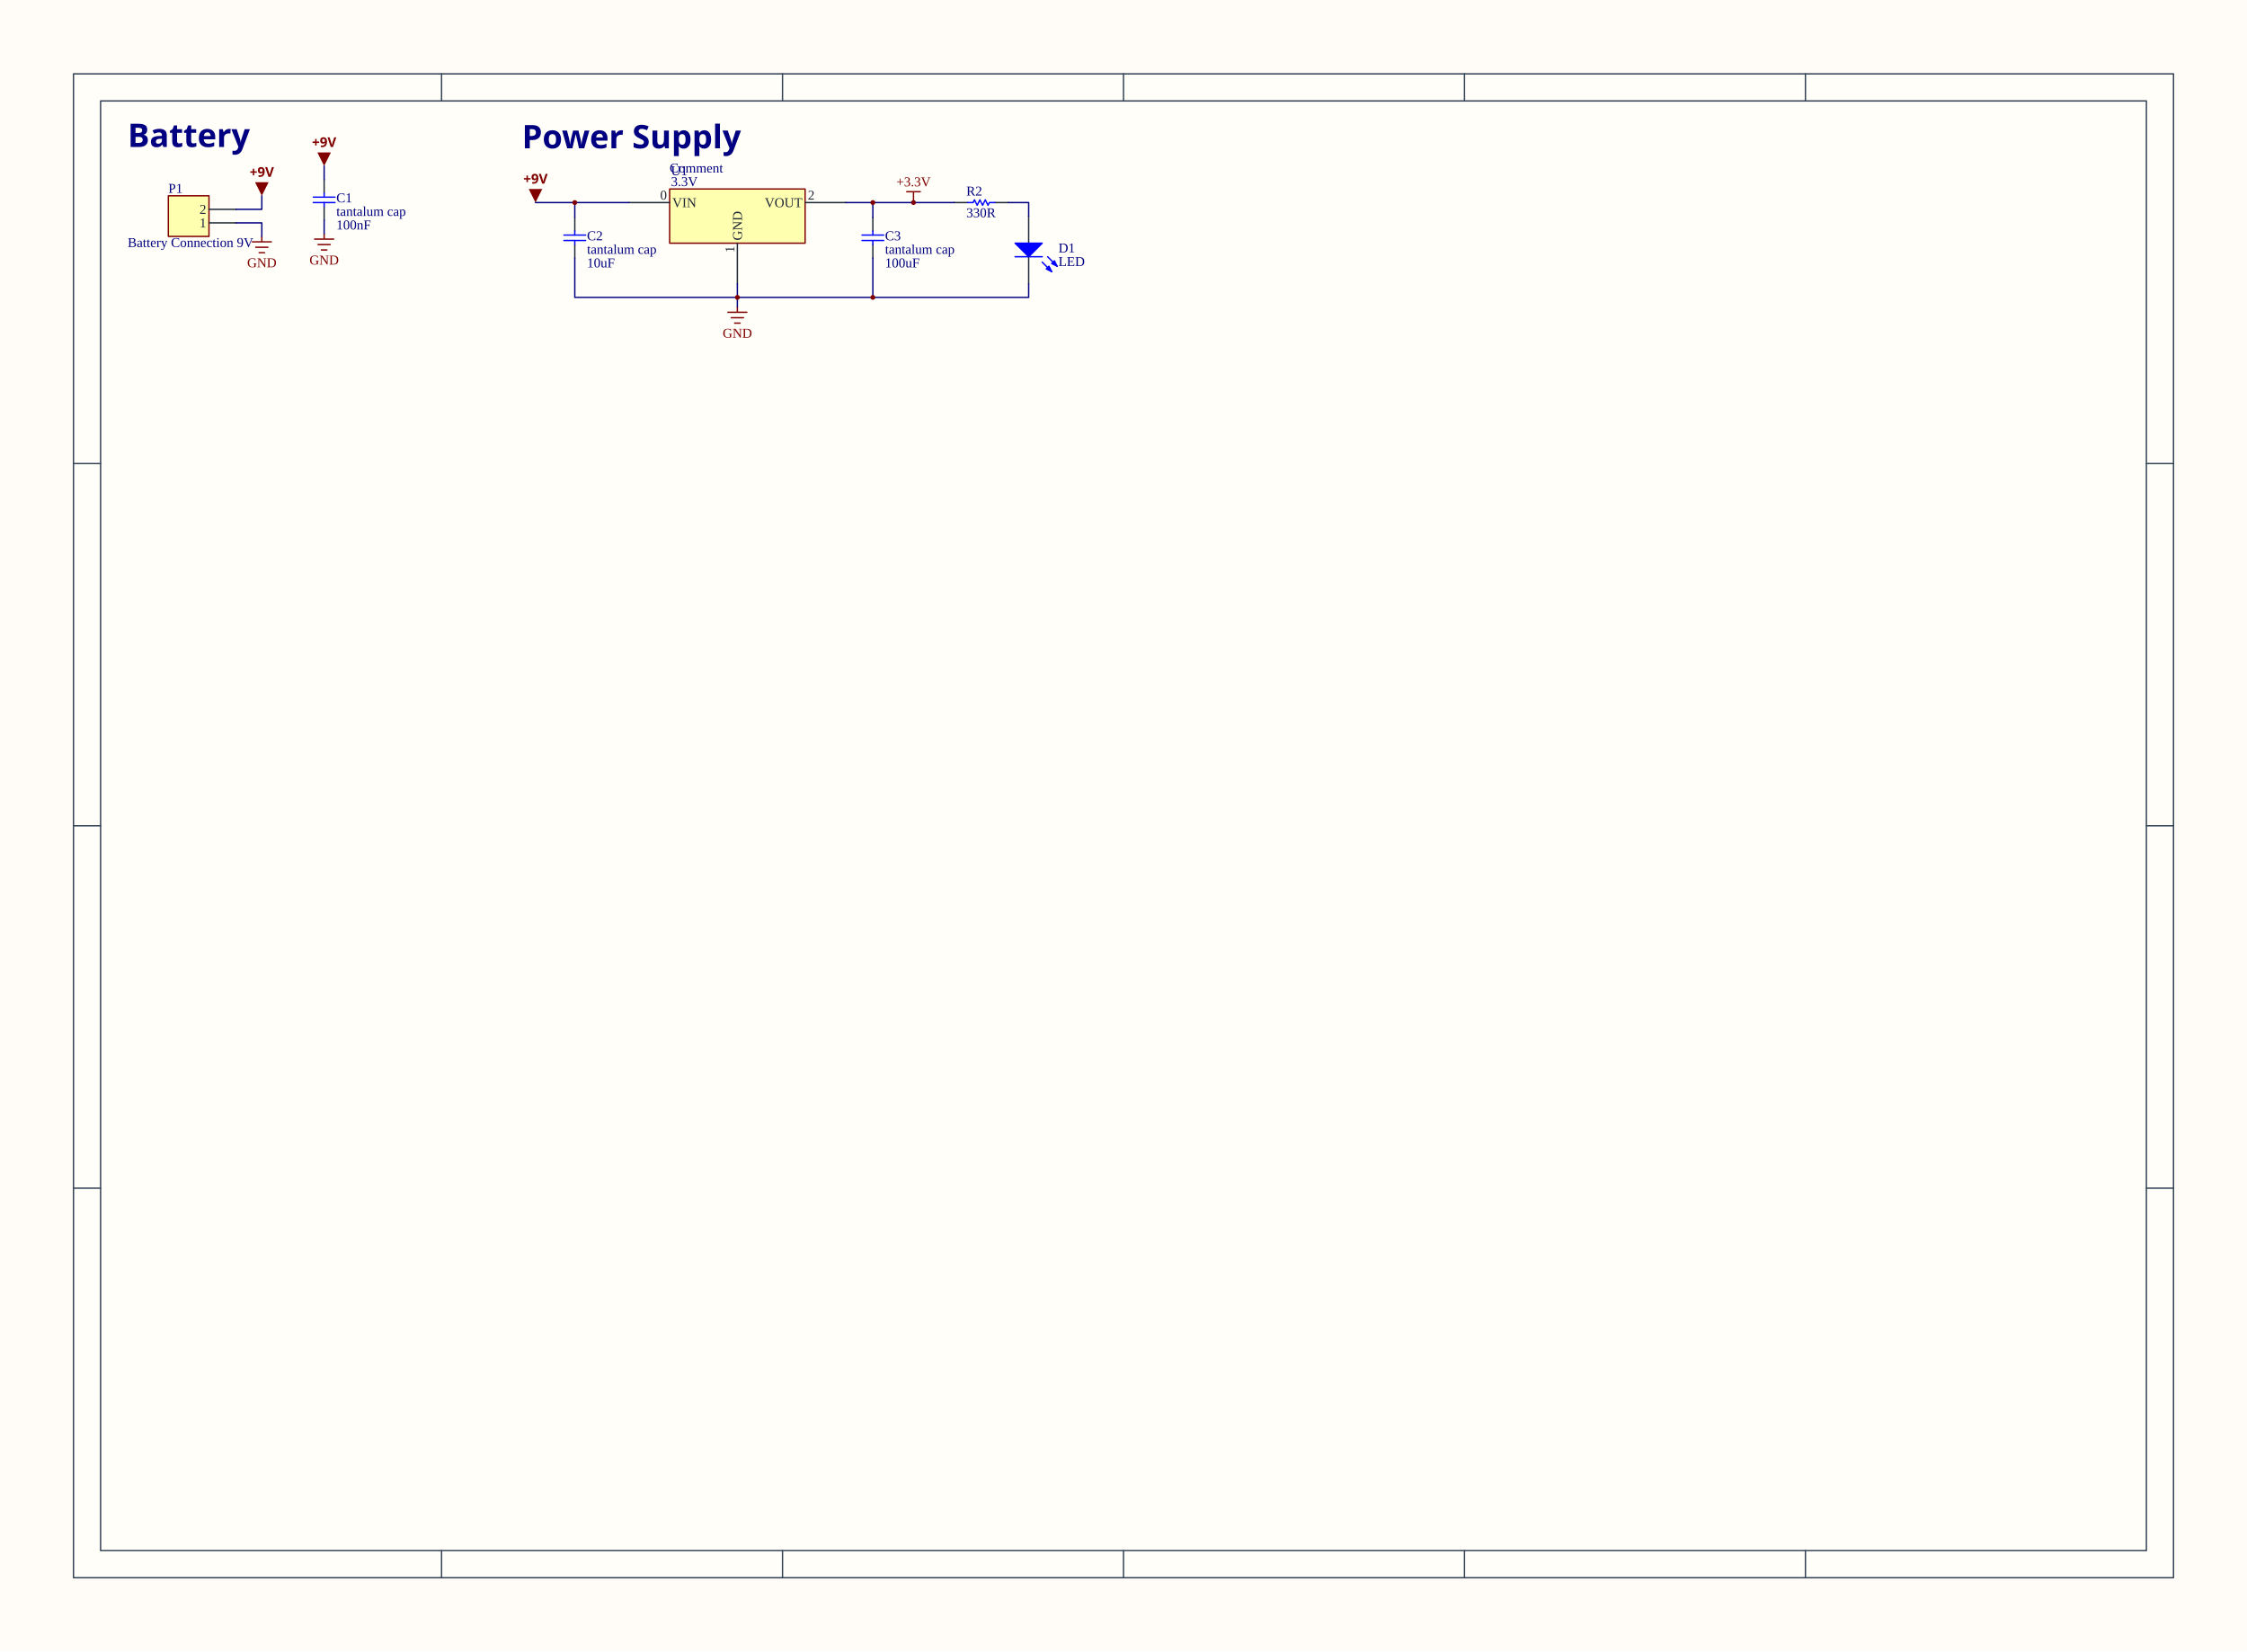
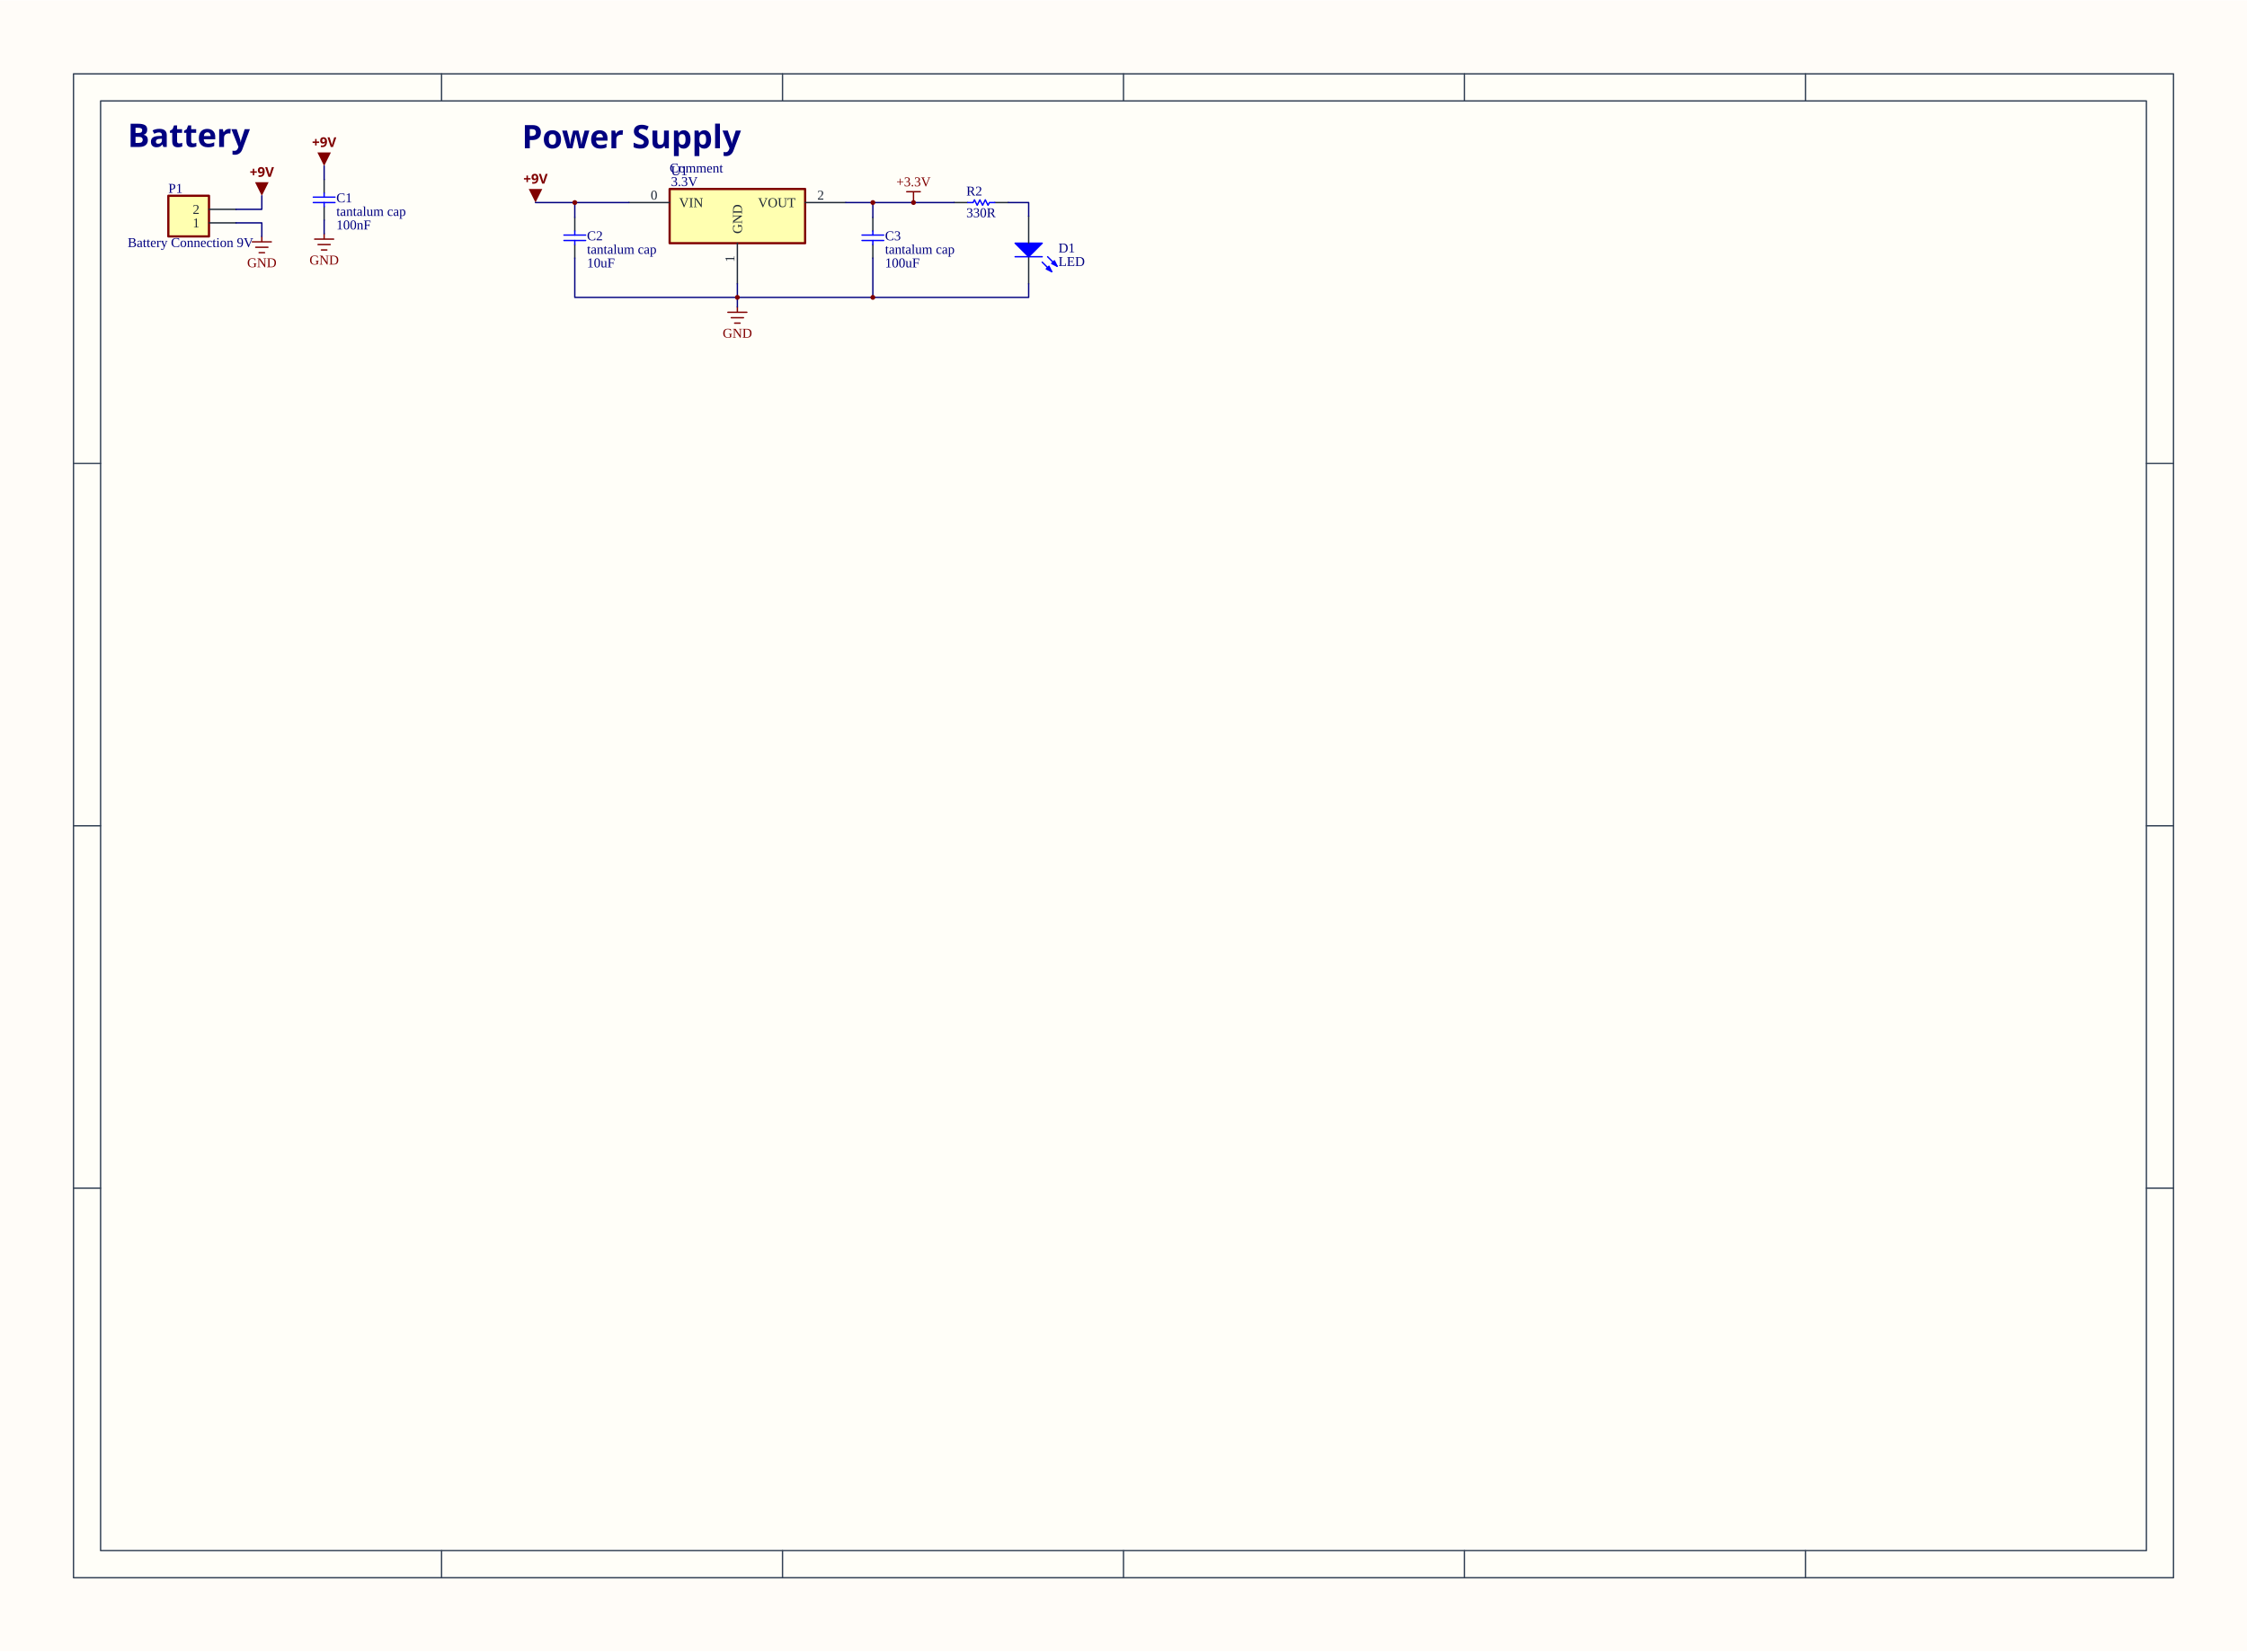
<svg xmlns="http://www.w3.org/2000/svg" width="1000" height="735" viewBox="0 0 1658.5 1218.5" role="img" aria-label="PowerSupply.SchDoc blank sheet reproduction" class="altium-sheet" data-renderer="altiumts">
  <rect width="100%" height="100%" fill="#fffcf8" />
  <g stroke-linecap="round" stroke-linejoin="round">
    <defs>
      <clipPath id="altium-sheet-paper">
        <rect x="54.25" y="54.25" width="1550" height="1110" />
      </clipPath>
    </defs>
    <g data-record="SheetBorder" fill="#fffef8" stroke="#334155" stroke-width="1">
      <rect x="54.25" y="54.25" width="1550" height="1110" />
      <rect x="74.25" y="74.25" width="1510" height="1070" fill="none" />
      <path d="M 325.917 54.25 V 74.25 M 325.917 1144.25 V 1164.25" />
      <path d="M 577.583 54.25 V 74.25 M 577.583 1144.25 V 1164.25" />
      <path d="M 829.25 54.25 V 74.25 M 829.25 1144.25 V 1164.25" />
      <path d="M 1080.917 54.25 V 74.25 M 1080.917 1144.25 V 1164.25" />
      <path d="M 1332.583 54.25 V 74.25 M 1332.583 1144.25 V 1164.25" />
      <path d="M 54.25 341.75 H 74.25 M 1584.25 341.75 H 1604.25" />
      <path d="M 54.25 609.25 H 74.25 M 1584.25 609.25 H 1604.25" />
      <path d="M 54.25 876.75 H 74.25 M 1584.25 876.75 H 1604.25" />
    </g>
    <g data-sheet-content="true" clip-path="url(#altium-sheet-paper)">
      <text data-record="4" x="0" y="0" fill="#000080" font-family="Times New Roman" font-size="10" font-style="normal" font-weight="normal" text-decoration="none" text-anchor="start" dominant-baseline="text-after-edge" transform="translate(1634.25 1095.25) rotate(0)">=Title</text>
      <text data-record="4" x="0" y="0" fill="#000080" font-family="Times New Roman" font-size="10" font-style="normal" font-weight="normal" text-decoration="none" text-anchor="start" dominant-baseline="text-after-edge" transform="translate(1854.25 1165.25) rotate(0)">=Author</text>
      <text data-record="4" x="0" y="0" fill="#000080" font-family="Tahoma" font-size="24" font-style="normal" font-weight="bold" text-decoration="none" text-anchor="start" dominant-baseline="text-after-edge" transform="translate(94.25 115.25) rotate(0)">Battery</text>
      <g data-record="17">
        <path d="M 193.25 144.25 L 188.25 134.25 L 198.25 134.25 Z" fill="#800000" />
        <text x="193.25" y="130.25" text-anchor="middle" dominant-baseline="auto" fill="#800000" font-family="Tahoma" font-size="10" font-style="normal" font-weight="bold" text-decoration="none">+9V</text>
      </g>
      <g data-record="17">
        <path d="M 193.25 174.25 L 193.25 178.25 M 200.25 178.25 L 186.25 178.25 M 197.75 182.25 L 188.75 182.25 M 195.25 186.25 L 191.25 186.25" fill="none" stroke="#800000" stroke-width="1" />
        <text x="193.25" y="190.25" text-anchor="middle" dominant-baseline="hanging" fill="#800000" font-family="Times New Roman" font-size="10" font-style="normal" font-weight="normal" text-decoration="none">GND</text>
      </g>
      <g data-record="17">
        <path d="M 239.25 122.25 L 234.25 112.25 L 244.25 112.25 Z" fill="#800000" />
        <text x="239.25" y="108.25" text-anchor="middle" dominant-baseline="auto" fill="#800000" font-family="Tahoma" font-size="10" font-style="normal" font-weight="bold" text-decoration="none">+9V</text>
      </g>
      <g data-record="17">
        <path d="M 239.25 172.25 L 239.25 176.25 M 246.25 176.25 L 232.25 176.25 M 243.75 180.25 L 234.75 180.25 M 241.25 184.25 L 237.25 184.25" fill="none" stroke="#800000" stroke-width="1" />
        <text x="239.25" y="188.25" text-anchor="middle" dominant-baseline="hanging" fill="#800000" font-family="Times New Roman" font-size="10" font-style="normal" font-weight="normal" text-decoration="none">GND</text>
      </g>
      <text data-record="41" x="0" y="0" fill="#000080" font-family="Times New Roman" font-size="10" font-style="normal" font-weight="normal" text-decoration="none" text-anchor="start" dominant-baseline="text-after-edge" transform="translate(495.25 139.25) rotate(0)">3.3V</text>
-       <rect data-record="14" x="494.25" y="139.25" width="100" height="40" rx="0" fill="#ffffb0" stroke="#800000" stroke-width="1" />
+       <rect data-record="14" vector-effect="non-scaling-stroke" x="494.25" y="139.25" width="100" height="40" rx="0" fill="#ffffb0" stroke="#800000" stroke-width="1" />
      <g data-record="2">
        <line x1="494.25" y1="149.25" x2="464.25" y2="149.25" stroke="#1f2937" stroke-width="1" />
-         <text x="0" y="0" fill="#1f2937" font-family="Times New Roman" font-size="10" font-style="normal" font-weight="normal" text-decoration="none" text-anchor="end" dominant-baseline="text-after-edge" transform="translate(492.25 149.25) rotate(0)">0</text>
-         <text x="0" y="0" fill="#1f2937" font-family="Times New Roman" font-size="10" font-style="normal" font-weight="normal" text-decoration="none" text-anchor="start" dominant-baseline="central" transform="translate(496.25 149.25) rotate(0)">VIN</text>
+         <text x="0" y="0" fill="#1f2937" font-family="Times New Roman" font-size="10" font-style="normal" font-weight="normal" text-decoration="none" text-anchor="end" dominant-baseline="text-after-edge" transform="translate(485.25 149.25) rotate(0)">0</text>
+         <text x="0" y="0" fill="#1f2937" font-family="Times New Roman" font-size="10" font-style="normal" font-weight="normal" text-decoration="none" text-anchor="start" dominant-baseline="central" transform="translate(501.25 149.25) rotate(0)">VIN</text>
      </g>
      <g data-record="2">
        <line x1="594.25" y1="149.25" x2="624.25" y2="149.25" stroke="#1f2937" stroke-width="1" />
-         <text x="0" y="0" fill="#1f2937" font-family="Times New Roman" font-size="10" font-style="normal" font-weight="normal" text-decoration="none" text-anchor="start" dominant-baseline="text-after-edge" transform="translate(596.25 149.25) rotate(0)">2</text>
-         <text x="0" y="0" fill="#1f2937" font-family="Times New Roman" font-size="10" font-style="normal" font-weight="normal" text-decoration="none" text-anchor="end" dominant-baseline="central" transform="translate(592.25 149.25) rotate(0)">VOUT</text>
+         <text x="0" y="0" fill="#1f2937" font-family="Times New Roman" font-size="10" font-style="normal" font-weight="normal" text-decoration="none" text-anchor="start" dominant-baseline="text-after-edge" transform="translate(603.25 149.25) rotate(0)">2</text>
+         <text x="0" y="0" fill="#1f2937" font-family="Times New Roman" font-size="10" font-style="normal" font-weight="normal" text-decoration="none" text-anchor="end" dominant-baseline="central" transform="translate(587.25 149.25) rotate(0)">VOUT</text>
      </g>
      <g data-record="2">
        <line x1="544.25" y1="179.25" x2="544.25" y2="209.25" stroke="#1f2937" stroke-width="1" />
-         <text x="0" y="0" fill="#1f2937" font-family="Times New Roman" font-size="10" font-style="normal" font-weight="normal" text-decoration="none" text-anchor="end" dominant-baseline="text-after-edge" transform="translate(544.25 181.25) rotate(-90)">1</text>
-         <text x="0" y="0" fill="#1f2937" font-family="Times New Roman" font-size="10" font-style="normal" font-weight="normal" text-decoration="none" text-anchor="start" dominant-baseline="central" transform="translate(544.25 177.25) rotate(-90)">GND</text>
+         <text x="0" y="0" fill="#1f2937" font-family="Times New Roman" font-size="10" font-style="normal" font-weight="normal" text-decoration="none" text-anchor="end" dominant-baseline="text-after-edge" transform="translate(544.25 188.25) rotate(-90)">1</text>
+         <text x="0" y="0" fill="#1f2937" font-family="Times New Roman" font-size="10" font-style="normal" font-weight="normal" text-decoration="none" text-anchor="start" dominant-baseline="central" transform="translate(544.25 172.25) rotate(-90)">GND</text>
      </g>
      <text data-record="34" x="0" y="0" fill="#000080" font-family="Times New Roman" font-size="10" font-style="normal" font-weight="normal" text-decoration="none" text-anchor="start" dominant-baseline="text-after-edge" transform="translate(495.25 131.25) rotate(0)">U1</text>
      <text data-record="41" x="0" y="0" fill="#000080" font-family="Times New Roman" font-size="10" font-style="normal" font-weight="normal" text-decoration="none" text-anchor="start" dominant-baseline="text-after-edge" transform="translate(494.25 129.25) rotate(0)">Comment</text>
      <text data-record="4" x="0" y="0" fill="#000080" font-family="Tahoma" font-size="24" font-style="normal" font-weight="bold" text-decoration="none" text-anchor="start" dominant-baseline="text-after-edge" transform="translate(385.25 116.25) rotate(0)">Power Supply</text>
      <g data-record="17">
        <path d="M 544.25 226.25 L 544.25 230.25 M 551.25 230.25 L 537.25 230.25 M 548.75 234.25 L 539.75 234.25 M 546.25 238.25 L 542.25 238.25" fill="none" stroke="#800000" stroke-width="1" />
        <text x="544.25" y="242.25" text-anchor="middle" dominant-baseline="hanging" fill="#800000" font-family="Times New Roman" font-size="10" font-style="normal" font-weight="normal" text-decoration="none">GND</text>
      </g>
      <g data-record="17">
        <path d="M 395.25 149.25 L 390.25 139.25 L 400.25 139.25 Z" fill="#800000" />
        <text x="395.25" y="135.25" text-anchor="middle" dominant-baseline="auto" fill="#800000" font-family="Tahoma" font-size="10" font-style="normal" font-weight="bold" text-decoration="none">+9V</text>
      </g>
      <g data-record="17">
        <path d="M 674.25 149.25 L 674.25 141.25 M 669.25 141.25 L 679.25 141.25" fill="none" stroke="#800000" stroke-width="1" />
        <text x="674.25" y="137.25" text-anchor="middle" dominant-baseline="auto" fill="#800000" font-family="Times New Roman" font-size="10" font-style="normal" font-weight="normal" text-decoration="none">+3.3V</text>
      </g>
-       <rect data-record="14" x="124.25" y="144.25" width="30" height="30" rx="0" fill="#ffffb0" stroke="#800000" stroke-width="1" />
+       <rect data-record="14" vector-effect="non-scaling-stroke" x="124.25" y="144.25" width="30" height="30" rx="0" fill="#ffffb0" stroke="#800000" stroke-width="1" />
      <g data-record="2">
        <line x1="154.25" y1="164.25" x2="174.25" y2="164.25" stroke="#1f2937" stroke-width="1" />
-         <text x="0" y="0" fill="#1f2937" font-family="Times New Roman" font-size="10" font-style="normal" font-weight="normal" text-decoration="none" text-anchor="end" dominant-baseline="central" transform="translate(152.25 164.25) rotate(0)">1</text>
+         <text x="0" y="0" fill="#1f2937" font-family="Times New Roman" font-size="10" font-style="normal" font-weight="normal" text-decoration="none" text-anchor="end" dominant-baseline="central" transform="translate(147.25 164.25) rotate(0)">1</text>
      </g>
      <g data-record="2">
        <line x1="154.25" y1="154.25" x2="174.25" y2="154.25" stroke="#1f2937" stroke-width="1" />
-         <text x="0" y="0" fill="#1f2937" font-family="Times New Roman" font-size="10" font-style="normal" font-weight="normal" text-decoration="none" text-anchor="end" dominant-baseline="central" transform="translate(152.25 154.25) rotate(0)">2</text>
+         <text x="0" y="0" fill="#1f2937" font-family="Times New Roman" font-size="10" font-style="normal" font-weight="normal" text-decoration="none" text-anchor="end" dominant-baseline="central" transform="translate(147.25 154.25) rotate(0)">2</text>
      </g>
      <text data-record="34" x="0" y="0" fill="#000080" font-family="Times New Roman" font-size="10" font-style="normal" font-weight="normal" text-decoration="none" text-anchor="start" dominant-baseline="text-after-edge" transform="translate(124.25 144.25) rotate(0)">P1</text>
      <text data-record="41" x="0" y="0" fill="#000080" font-family="Times New Roman" font-size="10" font-style="normal" font-weight="normal" text-decoration="none" text-anchor="start" dominant-baseline="text-after-edge" transform="translate(94.25 184.25) rotate(0)">Battery Connection 9V</text>
      <g data-record="2">
        <line x1="239.25" y1="152.25" x2="239.25" y2="162.25" stroke="#1f2937" stroke-width="1" />
      </g>
      <g data-record="2">
        <line x1="239.25" y1="142.25" x2="239.25" y2="132.25" stroke="#1f2937" stroke-width="1" />
      </g>
      <line data-record="13" x1="231.25" y1="145.25" x2="247.25" y2="145.25" stroke="#0000ff" stroke-width="1" />
      <line data-record="13" x1="247.25" y1="149.25" x2="231.25" y2="149.25" stroke="#0000ff" stroke-width="1" />
      <polyline data-record="6" points="239.25,152.25 239.25,149.25" fill="none" stroke="#0000ff" stroke-width="1" />
      <polyline data-record="6" points="239.25,142.25 239.25,145.25" fill="none" stroke="#0000ff" stroke-width="1" />
      <text data-record="41" x="0" y="0" fill="#000080" font-family="Times New Roman" font-size="10" font-style="normal" font-weight="normal" text-decoration="none" text-anchor="start" dominant-baseline="text-after-edge" transform="translate(248.25 171.25) rotate(0)">100nF</text>
      <text data-record="34" x="0" y="0" fill="#000080" font-family="Times New Roman" font-size="10" font-style="normal" font-weight="normal" text-decoration="none" text-anchor="start" dominant-baseline="text-after-edge" transform="translate(248.25 151.25) rotate(0)">C1</text>
      <text data-record="41" x="0" y="0" fill="#000080" font-family="Times New Roman" font-size="10" font-style="normal" font-weight="normal" text-decoration="none" text-anchor="start" dominant-baseline="text-after-edge" transform="translate(248.25 161.25) rotate(0)">tantalum cap</text>
      <g data-record="2">
        <line x1="424.25" y1="180.25" x2="424.25" y2="190.25" stroke="#1f2937" stroke-width="1" />
      </g>
      <g data-record="2">
        <line x1="424.25" y1="170.25" x2="424.25" y2="160.25" stroke="#1f2937" stroke-width="1" />
      </g>
      <line data-record="13" x1="416.25" y1="173.25" x2="432.25" y2="173.25" stroke="#0000ff" stroke-width="1" />
      <line data-record="13" x1="432.25" y1="177.25" x2="416.25" y2="177.25" stroke="#0000ff" stroke-width="1" />
      <polyline data-record="6" points="424.25,180.25 424.25,177.25" fill="none" stroke="#0000ff" stroke-width="1" />
      <polyline data-record="6" points="424.25,170.25 424.25,173.25" fill="none" stroke="#0000ff" stroke-width="1" />
      <text data-record="41" x="0" y="0" fill="#000080" font-family="Times New Roman" font-size="10" font-style="normal" font-weight="normal" text-decoration="none" text-anchor="start" dominant-baseline="text-after-edge" transform="translate(433.25 199.25) rotate(0)">10uF</text>
      <text data-record="34" x="0" y="0" fill="#000080" font-family="Times New Roman" font-size="10" font-style="normal" font-weight="normal" text-decoration="none" text-anchor="start" dominant-baseline="text-after-edge" transform="translate(433.25 179.25) rotate(0)">C2</text>
      <text data-record="41" x="0" y="0" fill="#000080" font-family="Times New Roman" font-size="10" font-style="normal" font-weight="normal" text-decoration="none" text-anchor="start" dominant-baseline="text-after-edge" transform="translate(433.25 189.25) rotate(0)">tantalum cap</text>
      <g data-record="2">
        <line x1="644.25" y1="180.25" x2="644.25" y2="190.25" stroke="#1f2937" stroke-width="1" />
      </g>
      <g data-record="2">
        <line x1="644.25" y1="170.25" x2="644.25" y2="160.25" stroke="#1f2937" stroke-width="1" />
      </g>
      <line data-record="13" x1="636.25" y1="173.25" x2="652.25" y2="173.25" stroke="#0000ff" stroke-width="1" />
      <line data-record="13" x1="652.25" y1="177.25" x2="636.25" y2="177.25" stroke="#0000ff" stroke-width="1" />
      <polyline data-record="6" points="644.25,180.25 644.25,177.25" fill="none" stroke="#0000ff" stroke-width="1" />
      <polyline data-record="6" points="644.25,170.25 644.25,173.25" fill="none" stroke="#0000ff" stroke-width="1" />
      <text data-record="41" x="0" y="0" fill="#000080" font-family="Times New Roman" font-size="10" font-style="normal" font-weight="normal" text-decoration="none" text-anchor="start" dominant-baseline="text-after-edge" transform="translate(653.25 199.25) rotate(0)">100uF</text>
      <text data-record="34" x="0" y="0" fill="#000080" font-family="Times New Roman" font-size="10" font-style="normal" font-weight="normal" text-decoration="none" text-anchor="start" dominant-baseline="text-after-edge" transform="translate(653.25 179.25) rotate(0)">C3</text>
      <text data-record="41" x="0" y="0" fill="#000080" font-family="Times New Roman" font-size="10" font-style="normal" font-weight="normal" text-decoration="none" text-anchor="start" dominant-baseline="text-after-edge" transform="translate(653.25 189.25) rotate(0)">tantalum cap</text>
+       <polygon data-record="7" points="749.25,179.25 759.25,189.25 769.25,179.25" fill="#0000ff" stroke="#0000ff" stroke-width="1" />
+       <polygon data-record="7" points="776.25,200.25 774.25,196.25 772.25,198.25" fill="#0000ff" stroke="#0000ff" stroke-width="1" />
+       <polygon data-record="7" points="780.25,196.25 778.25,192.25 776.25,194.25" fill="#0000ff" stroke="#0000ff" stroke-width="1" />
      <g data-record="2">
        <line x1="759.25" y1="179.25" x2="759.25" y2="159.25" stroke="#1f2937" stroke-width="1" />
      </g>
      <g data-record="2">
        <line x1="759.25" y1="189.25" x2="759.25" y2="209.25" stroke="#1f2937" stroke-width="1" />
      </g>
-       <polygon data-record="7" points="749.25,179.25 759.25,189.25 769.25,179.25" fill="#0000ff" stroke="#0000ff" stroke-width="1" />
      <polyline data-record="6" points="769.25,193.25 776.25,200.25" fill="none" stroke="#0000ff" stroke-width="1" />
      <polyline data-record="6" points="773.25,189.25 780.25,196.25" fill="none" stroke="#0000ff" stroke-width="1" />
-       <polygon data-record="7" points="776.25,200.25 774.25,196.25 772.25,198.25" fill="#0000ff" stroke="#0000ff" stroke-width="1" />
-       <polygon data-record="7" points="780.25,196.25 778.25,192.25 776.25,194.25" fill="#0000ff" stroke="#0000ff" stroke-width="1" />
      <polyline data-record="6" points="769.25,189.25 749.25,189.25" fill="none" stroke="#0000ff" stroke-width="1" />
      <text data-record="34" x="0" y="0" fill="#000080" font-family="Times New Roman" font-size="10" font-style="normal" font-weight="normal" text-decoration="none" text-anchor="start" dominant-baseline="text-after-edge" transform="translate(781.25 188.25) rotate(0)">D1</text>
      <text data-record="41" x="0" y="0" fill="#000080" font-family="Times New Roman" font-size="10" font-style="normal" font-weight="normal" text-decoration="none" text-anchor="start" dominant-baseline="text-after-edge" transform="translate(781.25 198.25) rotate(0)">LED</text>
      <g data-record="2">
        <line x1="734.25" y1="149.25" x2="744.25" y2="149.25" stroke="#1f2937" stroke-width="1" />
      </g>
      <g data-record="2">
        <line x1="714.25" y1="149.25" x2="704.25" y2="149.25" stroke="#1f2937" stroke-width="1" />
      </g>
      <polyline data-record="6" points="734.25,149.25 730.25,149.25 729.25,151.25 727.25,147.25 725.25,151.25 723.25,147.25 721.25,151.25 719.25,147.25 718.25,149.25 714.25,149.25" fill="none" stroke="#0000ff" stroke-width="1" />
      <text data-record="41" x="0" y="0" fill="#000080" font-family="Times New Roman" font-size="10" font-style="normal" font-weight="normal" text-decoration="none" text-anchor="start" dominant-baseline="text-after-edge" transform="translate(713.25 162.25) rotate(0)">330R</text>
      <text data-record="34" x="0" y="0" fill="#000080" font-family="Times New Roman" font-size="10" font-style="normal" font-weight="normal" text-decoration="none" text-anchor="start" dominant-baseline="text-after-edge" transform="translate(713.25 146.25) rotate(0)">R2</text>
      <polyline data-record="27" points="193.25,144.25 193.25,154.25 174.25,154.25" fill="none" stroke="#000080" stroke-width="1" />
      <polyline data-record="27" points="174.25,164.25 193.25,164.25 193.25,174.25" fill="none" stroke="#000080" stroke-width="1" />
      <polyline data-record="27" points="239.25,172.25 239.25,162.25" fill="none" stroke="#000080" stroke-width="1" />
      <polyline data-record="27" points="239.25,122.25 239.25,132.25" fill="none" stroke="#000080" stroke-width="1" />
      <polyline data-record="27" points="624.25,149.25 644.25,149.25 644.25,160.25" fill="none" stroke="#000080" stroke-width="1" />
      <polyline data-record="27" points="544.25,209.25 544.25,219.25 544.25,226.25" fill="none" stroke="#000080" stroke-width="1" />
      <polyline data-record="27" points="544.25,219.25 644.25,219.25 644.25,190.25" fill="none" stroke="#000080" stroke-width="1" />
      <polyline data-record="27" points="424.25,190.25 424.25,219.25 544.25,219.25" fill="none" stroke="#000080" stroke-width="1" />
      <polyline data-record="27" points="644.25,149.25 674.25,149.25" fill="none" stroke="#000080" stroke-width="1" />
      <polyline data-record="27" points="395.25,149.25 424.25,149.25 464.25,149.25" fill="none" stroke="#000080" stroke-width="1" />
      <polyline data-record="27" points="424.25,160.25 424.25,149.25" fill="none" stroke="#000080" stroke-width="1" />
      <polyline data-record="27" points="644.25,219.25 759.25,219.25 759.25,209.25" fill="none" stroke="#000080" stroke-width="1" />
      <polyline data-record="27" points="674.25,149.25 704.25,149.25" fill="none" stroke="#000080" stroke-width="1" />
      <polyline data-record="27" points="744.25,149.25 759.25,149.25 759.25,159.25" fill="none" stroke="#000080" stroke-width="1" />
      <circle data-record="29" cx="424.25" cy="149.25" r="1.8" fill="#800000" />
      <circle data-record="29" cx="544.25" cy="219.25" r="1.8" fill="#800000" />
      <circle data-record="29" cx="644.25" cy="219.25" r="1.8" fill="#800000" />
      <circle data-record="29" cx="644.25" cy="149.25" r="1.8" fill="#800000" />
      <circle data-record="29" cx="674.25" cy="149.25" r="1.8" fill="#800000" />
    </g>
  </g>
</svg>
